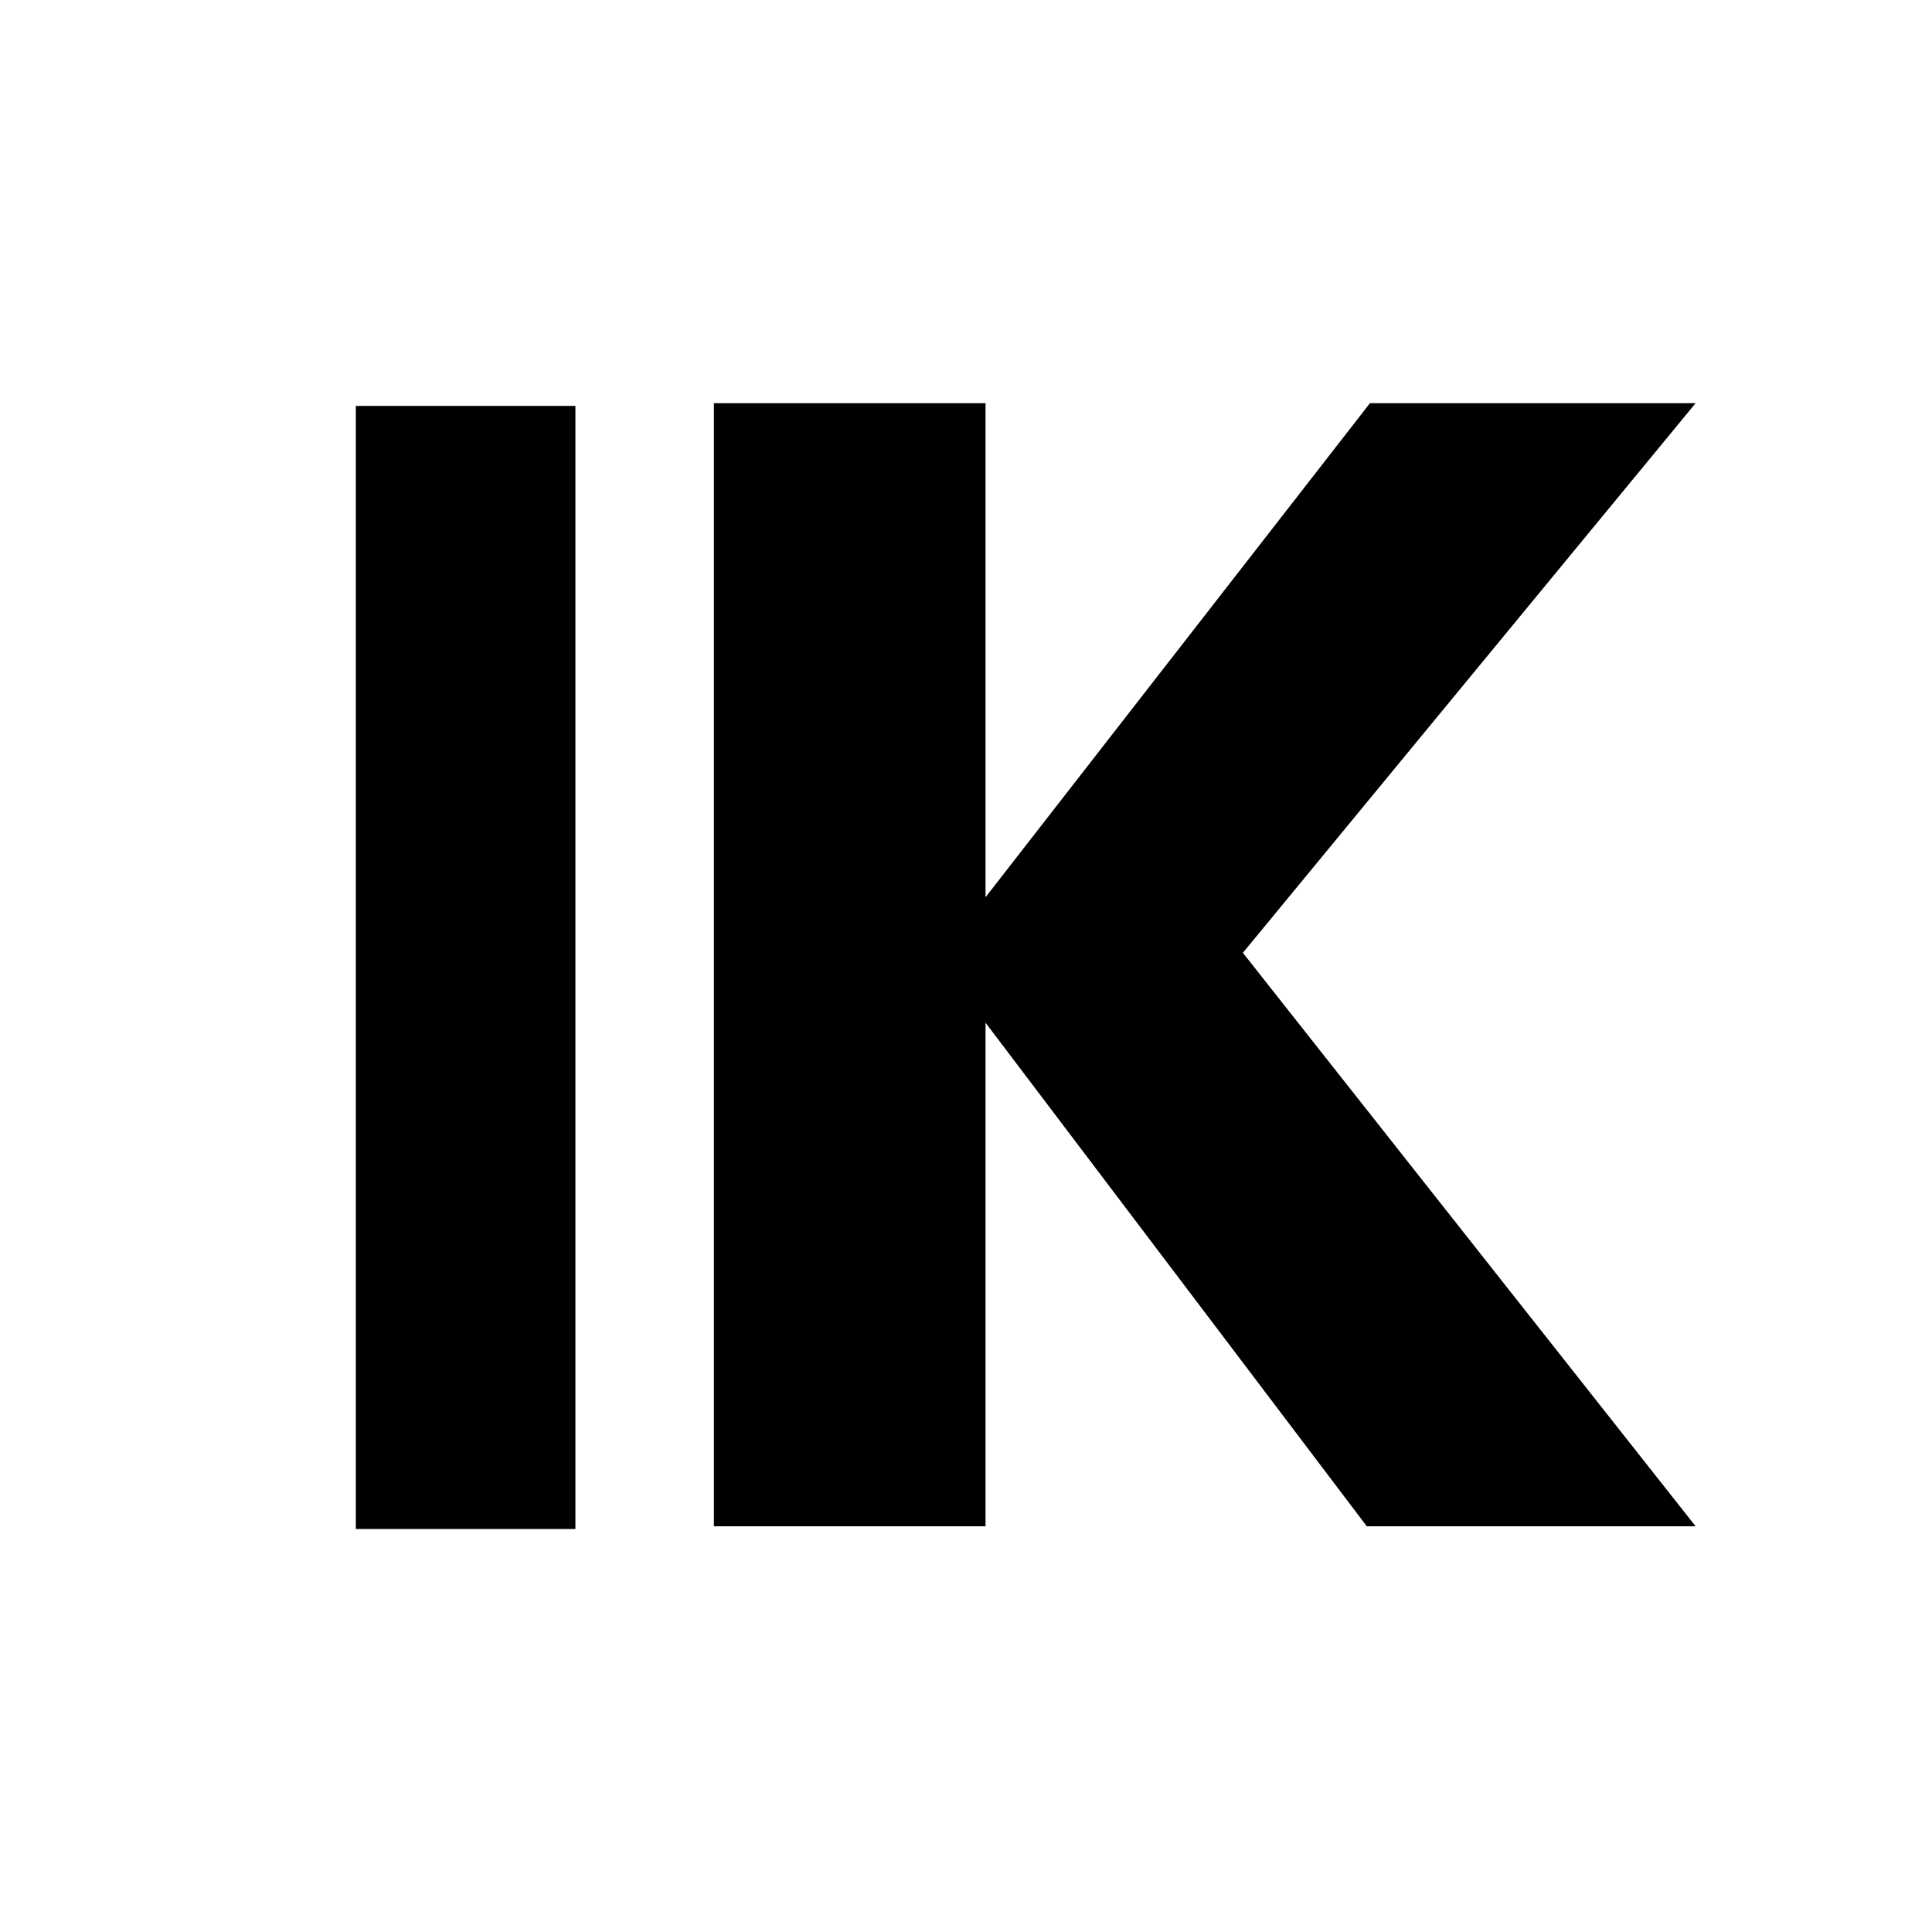
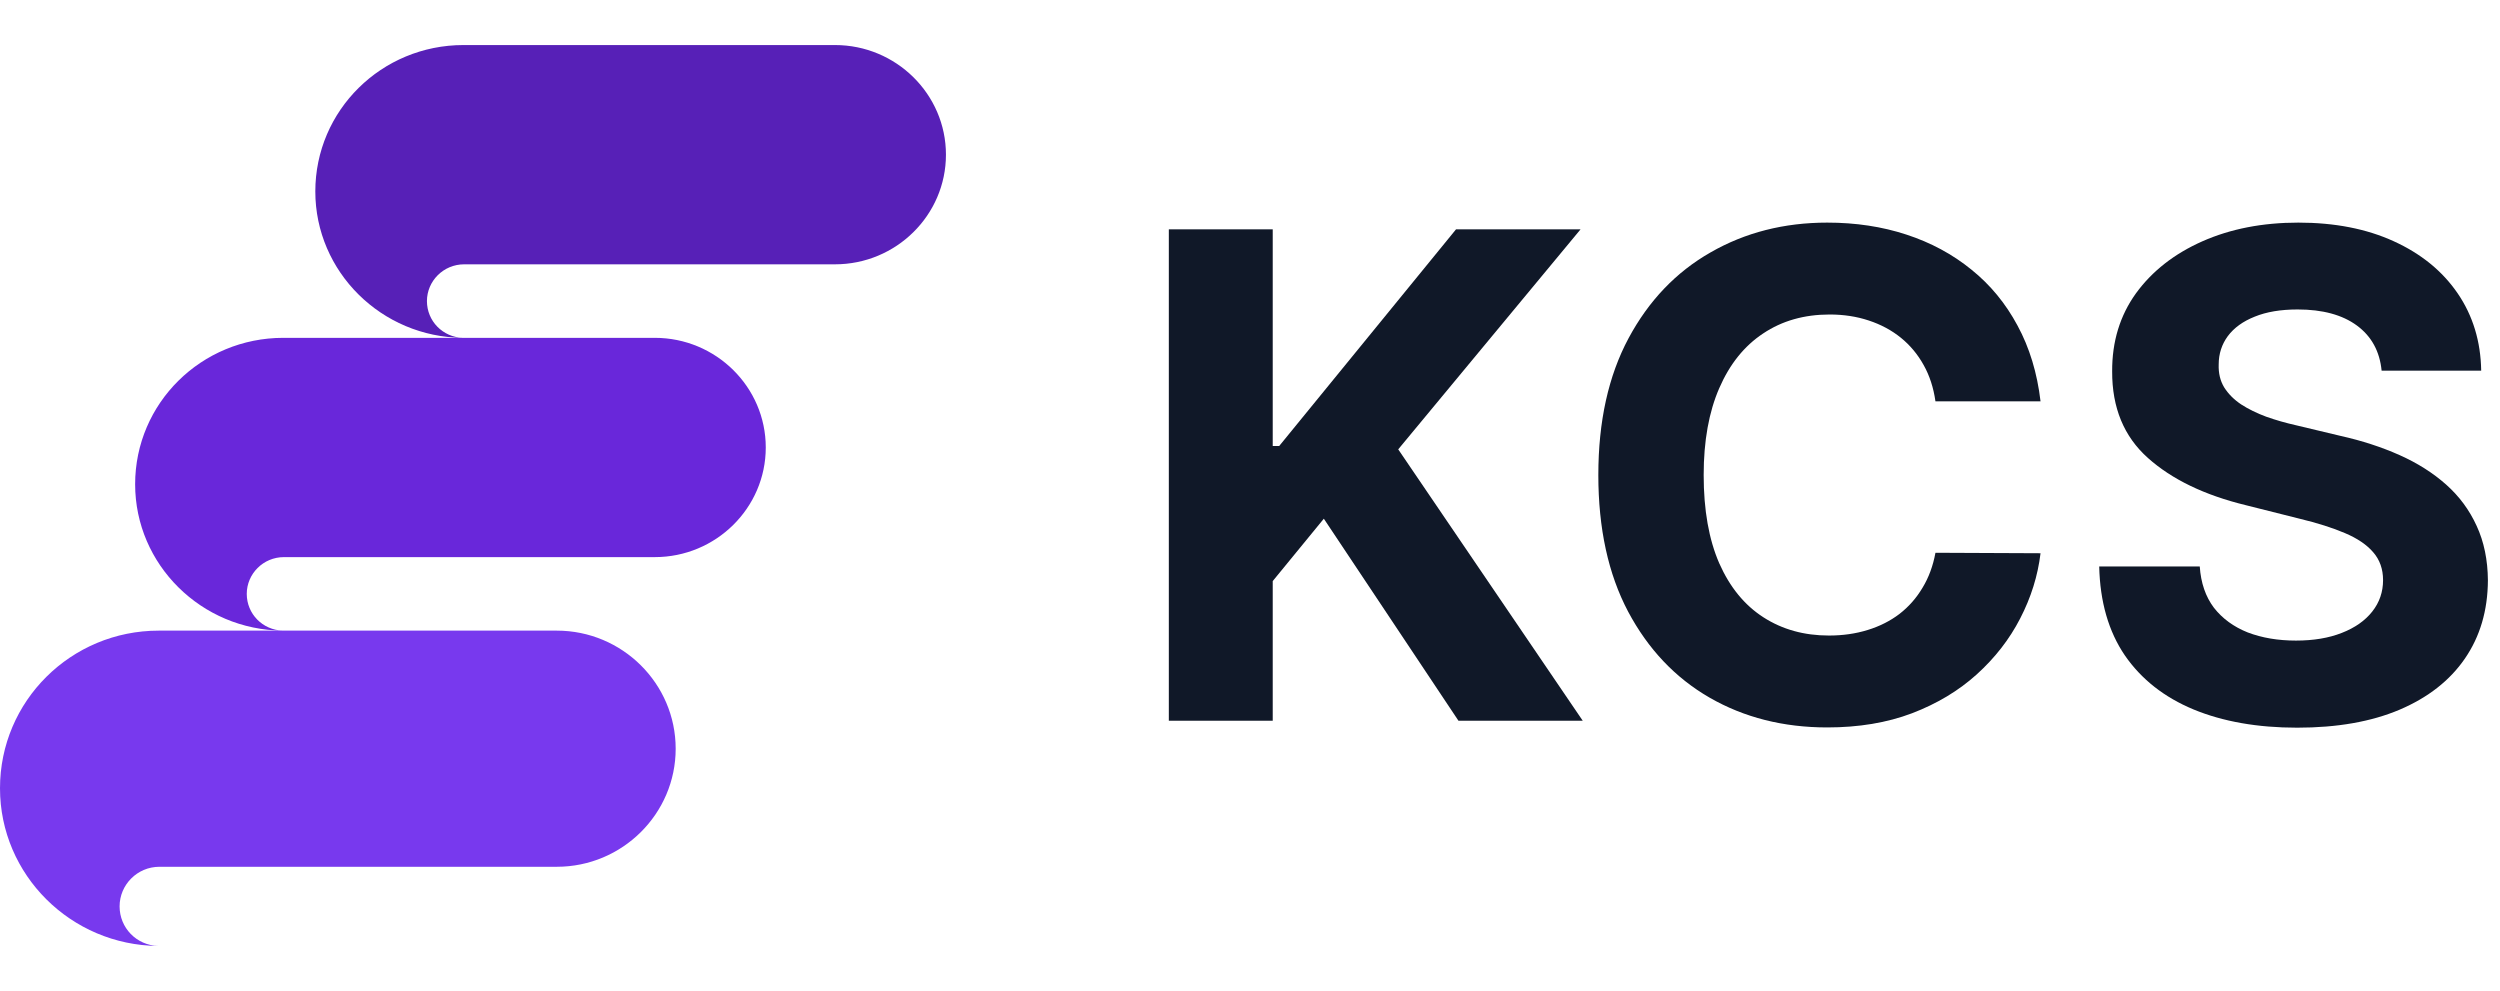
- <svg xmlns="http://www.w3.org/2000/svg" width="1000" height="1000" viewBox="0 0 1000 1000">
-   <path id="K" fill="#000000" fill-rule="evenodd" stroke="none" d="M 643.314 493.176 L 877.649 790 L 707.447 790 L 510.113 529.354 L 510.113 790 L 369.511 790 L 369.511 208.684 L 510.113 208.684 L 510.113 464.398 L 709.092 208.684 L 877.649 208.684 Z" />
-   <path id="path1" fill="none" stroke="#000000" stroke-width="113.654" d="M 241 210.101 L 241 791.412" />
+ <svg xmlns="http://www.w3.org/2000/svg" width="111" height="44" viewBox="0 0 111 44" fill="none">
+   <path d="M20.58 2C16.94 2 14 4.904 14 8.5C14 12.068 16.94 14.972 20.552 15C19.656 14.972 18.956 14.253 18.956 13.368C18.956 12.483 19.684 11.736 20.608 11.736C24.528 11.736 33.236 11.736 37.072 11.736C39.788 11.736 42 9.551 42 6.868C42 4.185 39.788 2 37.072 2L20.58 2Z" fill="#5720B7" />
+   <path d="M12.58 15C8.94 15 6 17.904 6 21.5C6 25.068 8.94 27.972 12.552 28C11.656 27.972 10.956 27.253 10.956 26.368C10.956 25.483 11.684 24.736 12.608 24.736C16.528 24.736 25.236 24.736 29.072 24.736C31.788 24.736 34 22.551 34 19.868C34 17.185 31.788 15 29.072 15L12.58 15Z" fill="#6927DA" />
+   <path d="M7.05 28C3.15 28 -1.1365e-07 31.128 0 35C1.12776e-07 38.843 3.15 41.97 7.02 42C6.06 41.97 5.31 41.196 5.31 40.242C5.31 39.289 6.09 38.485 7.08 38.485C11.28 38.485 20.61 38.485 24.72 38.485C27.63 38.485 30 36.132 30 33.243C30 30.353 27.63 28 24.72 28L7.05 28Z" fill="#7839EE" />
+   <path d="M105.744 16.457C105.659 15.597 105.293 14.93 104.647 14.454C104 13.978 103.123 13.74 102.015 13.74C101.262 13.74 100.627 13.847 100.108 14.06C99.59 14.266 99.192 14.553 98.915 14.923C98.645 15.292 98.51 15.711 98.51 16.18C98.496 16.57 98.578 16.911 98.755 17.202C98.94 17.494 99.192 17.746 99.512 17.959C99.831 18.165 100.201 18.346 100.62 18.502C101.039 18.651 101.486 18.779 101.962 18.886L103.922 19.354C104.874 19.567 105.747 19.852 106.543 20.207C107.338 20.562 108.027 20.999 108.61 21.517C109.192 22.035 109.643 22.646 109.963 23.349C110.289 24.053 110.456 24.859 110.463 25.768C110.456 27.103 110.115 28.261 109.441 29.241C108.773 30.214 107.807 30.97 106.543 31.51C105.286 32.043 103.769 32.309 101.994 32.309C100.233 32.309 98.698 32.039 97.392 31.499C96.092 30.959 95.076 30.16 94.345 29.102C93.62 28.037 93.24 26.72 93.205 25.15H97.669C97.718 25.881 97.928 26.492 98.297 26.982C98.674 27.465 99.174 27.831 99.799 28.08C100.431 28.321 101.145 28.442 101.941 28.442C102.722 28.442 103.4 28.328 103.975 28.101C104.558 27.874 105.009 27.558 105.328 27.153C105.648 26.748 105.808 26.283 105.808 25.757C105.808 25.267 105.662 24.855 105.371 24.521C105.087 24.188 104.668 23.903 104.114 23.669C103.567 23.435 102.896 23.222 102.1 23.03L99.725 22.433C97.885 21.986 96.433 21.286 95.368 20.334C94.302 19.383 93.773 18.101 93.78 16.489C93.773 15.168 94.125 14.014 94.835 13.026C95.552 12.039 96.536 11.268 97.786 10.714C99.036 10.161 100.456 9.884 102.047 9.884C103.666 9.884 105.08 10.161 106.287 10.714C107.502 11.268 108.446 12.039 109.121 13.026C109.796 14.014 110.144 15.157 110.165 16.457H105.744Z" fill="#101828" />
+   <path d="M90.6 17.82H85.934C85.849 17.217 85.675 16.68 85.412 16.212C85.149 15.736 84.812 15.331 84.4 14.997C83.988 14.663 83.512 14.408 82.972 14.23C82.439 14.053 81.861 13.964 81.236 13.964C80.106 13.964 79.123 14.244 78.285 14.805C77.447 15.359 76.797 16.169 76.335 17.234C75.874 18.293 75.643 19.578 75.643 21.091C75.643 22.646 75.874 23.953 76.335 25.011C76.804 26.07 77.457 26.869 78.295 27.408C79.133 27.948 80.103 28.218 81.204 28.218C81.822 28.218 82.393 28.136 82.919 27.973C83.452 27.81 83.924 27.572 84.336 27.259C84.748 26.94 85.089 26.553 85.359 26.098C85.636 25.643 85.827 25.125 85.934 24.543L90.6 24.564C90.479 25.565 90.177 26.531 89.695 27.462C89.219 28.385 88.576 29.212 87.766 29.944C86.964 30.668 86.005 31.244 84.89 31.67C83.782 32.089 82.528 32.298 81.129 32.298C79.183 32.298 77.443 31.858 75.909 30.977C74.382 30.097 73.175 28.822 72.287 27.153C71.406 25.484 70.966 23.463 70.966 21.091C70.966 18.712 71.413 16.688 72.308 15.018C73.203 13.35 74.418 12.078 75.952 11.205C77.486 10.324 79.212 9.884 81.129 9.884C82.393 9.884 83.565 10.061 84.645 10.416C85.731 10.771 86.694 11.29 87.532 11.972C88.37 12.646 89.052 13.474 89.577 14.454C90.11 15.434 90.451 16.556 90.6 17.82Z" fill="#101828" />
+   <path d="M51.896 32V10.182H56.509V19.802H56.797L64.648 10.182H70.177L62.081 19.951L70.273 32H64.755L58.778 23.03L56.509 25.8V32H51.896Z" fill="#101828" />
</svg>
